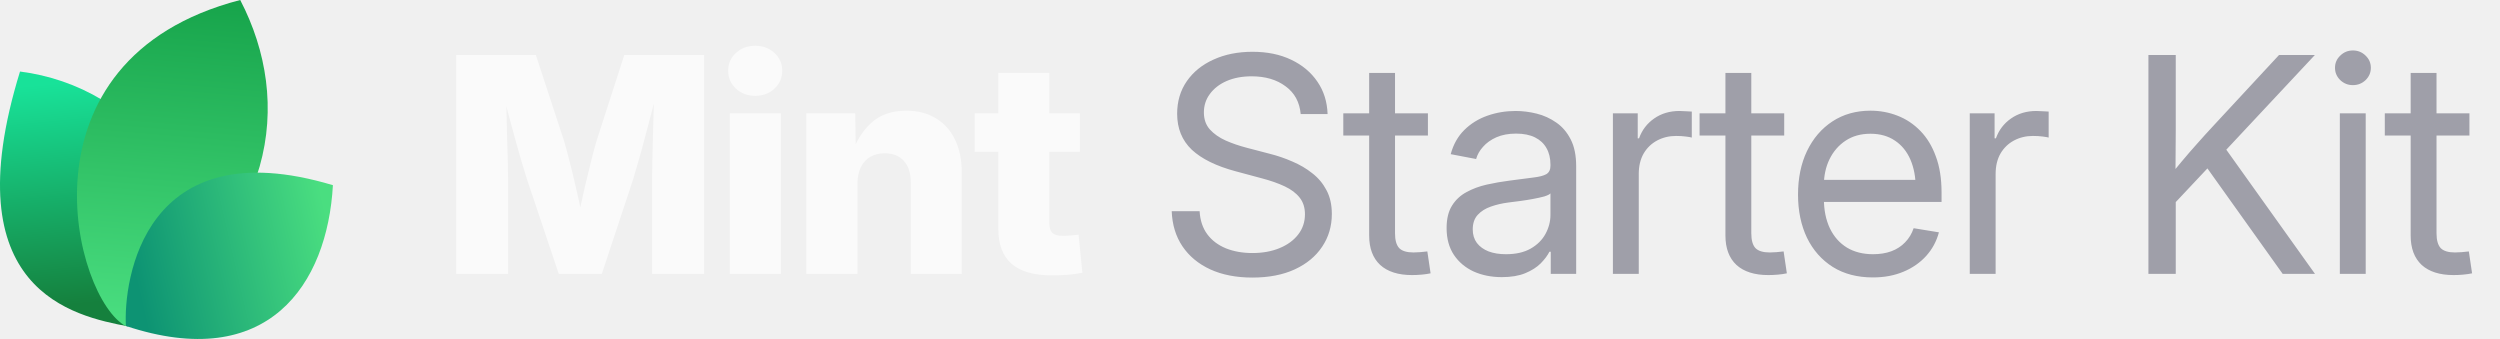
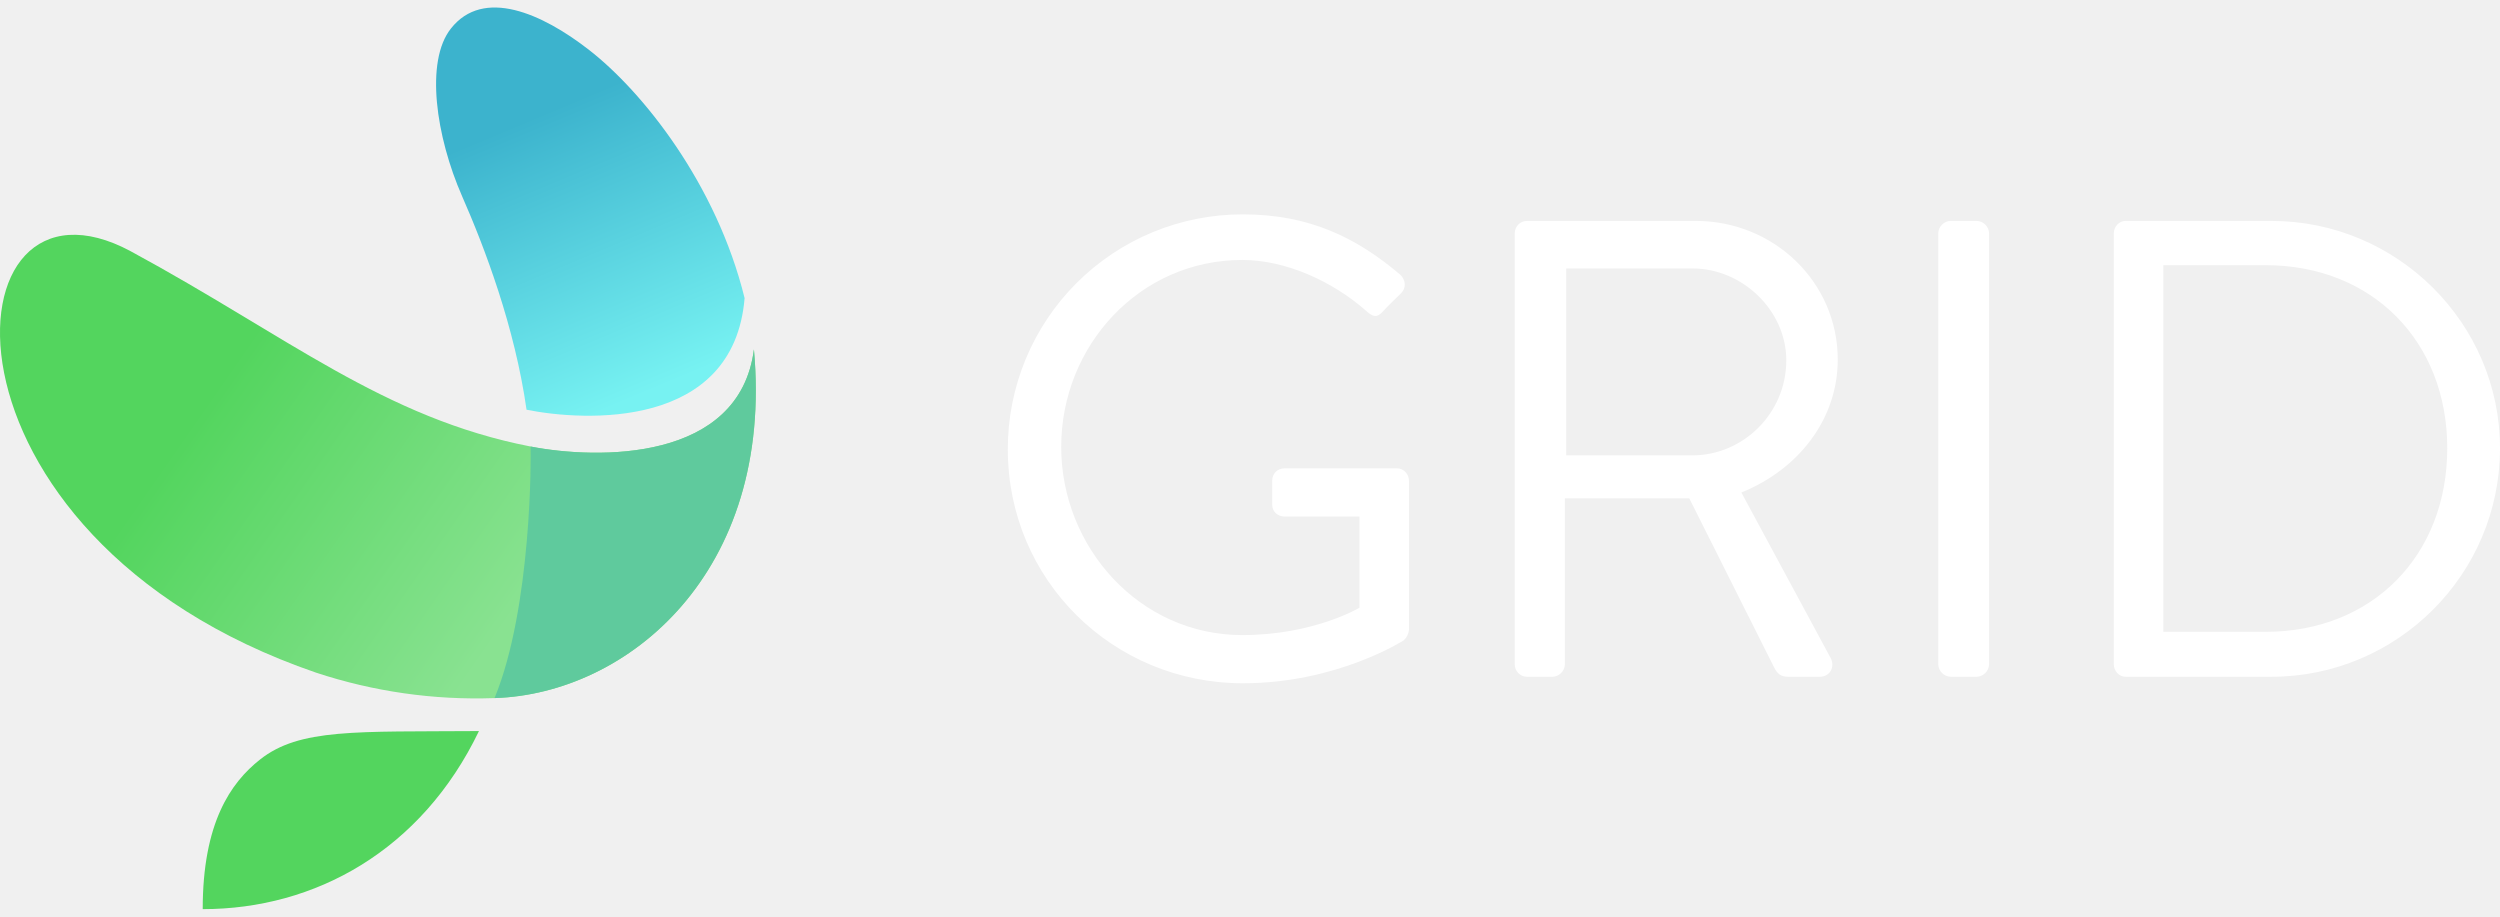
- <svg xmlns="http://www.w3.org/2000/svg" width="177" height="24" viewBox="0 0 177 24" fill="none">
-   <path d="M9.061 23.108C5.268 22.377 -3.391 20.627 1.417 5.064C9.634 6.099 16.973 14.064 9.061 23.108Z" fill="url(#paint0_linear_17557_2145)" />
-   <path d="M8.919 23.094C5.276 21.222 0.784 4.209 17.007 0C20.757 7.193 19.621 16.545 8.919 23.094Z" fill="url(#paint1_linear_17557_2145)" />
-   <path d="M8.914 23.079C8.735 19.882 10.159 9.085 23.57 13.111C23.181 20.123 18.984 26.418 8.914 23.079Z" fill="url(#paint2_linear_17557_2145)" />
-   <path d="M32.301 19.392V3.894H37.938L39.925 9.948C40.036 10.315 40.164 10.787 40.31 11.362C40.462 11.938 40.611 12.552 40.757 13.204C40.91 13.855 41.048 14.483 41.173 15.086C41.305 15.682 41.412 16.192 41.495 16.615H40.695C40.771 16.192 40.871 15.682 40.996 15.086C41.128 14.49 41.267 13.866 41.412 13.214C41.565 12.562 41.714 11.948 41.86 11.373C42.005 10.79 42.133 10.315 42.244 9.948L44.2 3.894H49.848V19.392H46.166V12.704C46.166 12.357 46.173 11.917 46.187 11.383C46.2 10.849 46.214 10.27 46.228 9.646C46.249 9.022 46.266 8.391 46.28 7.753C46.301 7.115 46.311 6.519 46.311 5.964H46.623C46.485 6.561 46.332 7.181 46.166 7.826C45.999 8.471 45.833 9.102 45.666 9.719C45.507 10.336 45.351 10.901 45.198 11.414C45.053 11.928 44.928 12.357 44.824 12.704L42.608 19.392H39.561L37.314 12.704C37.203 12.357 37.072 11.928 36.919 11.414C36.773 10.901 36.614 10.34 36.441 9.729C36.274 9.112 36.104 8.481 35.931 7.836C35.764 7.192 35.608 6.567 35.463 5.964H35.827C35.834 6.512 35.844 7.105 35.858 7.743C35.872 8.374 35.886 9.005 35.9 9.636C35.92 10.26 35.938 10.839 35.952 11.373C35.965 11.907 35.972 12.351 35.972 12.704V19.392H32.301ZM51.668 19.392V8.024H55.288V19.392H51.668ZM53.468 6.786C52.927 6.786 52.473 6.616 52.105 6.276C51.738 5.93 51.554 5.507 51.554 5.007C51.554 4.508 51.738 4.088 52.105 3.749C52.473 3.409 52.927 3.239 53.468 3.239C54.009 3.239 54.463 3.409 54.83 3.749C55.198 4.082 55.382 4.501 55.382 5.007C55.382 5.507 55.198 5.93 54.83 6.276C54.463 6.616 54.009 6.786 53.468 6.786ZM60.708 13.027V19.392H57.088V8.024H60.551L60.593 10.967H60.281C60.593 10.024 61.061 9.268 61.685 8.7C62.309 8.124 63.138 7.836 64.171 7.836C64.975 7.836 65.672 8.017 66.262 8.377C66.851 8.731 67.302 9.234 67.614 9.885C67.933 10.537 68.092 11.307 68.092 12.194V19.392H64.483V12.912C64.483 12.26 64.32 11.754 63.994 11.394C63.675 11.033 63.221 10.853 62.632 10.853C62.25 10.853 61.914 10.936 61.623 11.102C61.332 11.269 61.106 11.515 60.947 11.841C60.787 12.16 60.708 12.555 60.708 13.027ZM76.456 8.024V10.749H69.008V8.024H76.456ZM70.683 5.163H74.292V15.783C74.292 16.102 74.361 16.334 74.5 16.48C74.646 16.625 74.899 16.698 75.259 16.698C75.405 16.698 75.596 16.688 75.831 16.667C76.074 16.646 76.251 16.629 76.362 16.615L76.632 19.309C76.313 19.378 75.963 19.427 75.582 19.455C75.207 19.482 74.836 19.496 74.469 19.496C73.2 19.496 72.25 19.222 71.619 18.674C70.995 18.127 70.683 17.308 70.683 16.22V5.163Z" fill="#FAFAFA" />
-   <path d="M88.667 19.652C87.523 19.652 86.528 19.458 85.682 19.07C84.843 18.681 84.188 18.137 83.716 17.437C83.245 16.736 82.992 15.908 82.957 14.951H84.933C84.968 15.596 85.148 16.14 85.474 16.584C85.8 17.021 86.24 17.354 86.795 17.582C87.35 17.804 87.974 17.915 88.667 17.915C89.388 17.915 90.026 17.801 90.581 17.572C91.143 17.343 91.583 17.024 91.902 16.615C92.228 16.199 92.391 15.717 92.391 15.169C92.391 14.698 92.266 14.306 92.017 13.994C91.767 13.675 91.413 13.408 90.956 13.193C90.498 12.978 89.954 12.787 89.323 12.621L87.502 12.132C86.123 11.765 85.082 11.255 84.382 10.603C83.689 9.944 83.342 9.095 83.342 8.055C83.342 7.174 83.571 6.404 84.028 5.746C84.486 5.087 85.117 4.577 85.921 4.217C86.726 3.849 87.645 3.666 88.678 3.666C89.718 3.666 90.63 3.853 91.413 4.227C92.204 4.602 92.824 5.122 93.275 5.787C93.726 6.446 93.965 7.209 93.993 8.076H92.089C92.013 7.23 91.656 6.574 91.018 6.11C90.387 5.638 89.586 5.403 88.615 5.403C87.95 5.403 87.36 5.513 86.847 5.735C86.341 5.957 85.946 6.262 85.661 6.651C85.377 7.032 85.235 7.469 85.235 7.961C85.235 8.447 85.377 8.849 85.661 9.168C85.946 9.48 86.317 9.74 86.774 9.948C87.232 10.149 87.724 10.319 88.251 10.457L89.884 10.884C90.439 11.023 90.977 11.206 91.496 11.435C92.023 11.657 92.495 11.934 92.911 12.267C93.334 12.593 93.67 12.995 93.92 13.474C94.17 13.945 94.294 14.504 94.294 15.149C94.294 16.015 94.066 16.788 93.608 17.468C93.157 18.148 92.512 18.681 91.673 19.07C90.834 19.458 89.832 19.652 88.667 19.652ZM101.097 8.024V9.594H95.106V8.024H101.097ZM96.937 5.163H98.767V16.521C98.767 17 98.865 17.347 99.059 17.562C99.26 17.77 99.6 17.874 100.078 17.874C100.21 17.874 100.366 17.867 100.546 17.853C100.733 17.832 100.903 17.815 101.056 17.801L101.285 19.351C101.097 19.392 100.886 19.423 100.65 19.444C100.414 19.465 100.189 19.475 99.974 19.475C98.996 19.475 98.244 19.236 97.717 18.758C97.197 18.272 96.937 17.579 96.937 16.677V5.163ZM106.33 19.621C105.595 19.621 104.932 19.489 104.343 19.226C103.754 18.955 103.285 18.564 102.939 18.05C102.592 17.53 102.419 16.896 102.419 16.147C102.419 15.495 102.547 14.965 102.804 14.556C103.06 14.146 103.403 13.828 103.833 13.599C104.263 13.363 104.742 13.186 105.269 13.068C105.796 12.95 106.333 12.857 106.881 12.787C107.574 12.69 108.132 12.617 108.555 12.569C108.978 12.52 109.287 12.441 109.481 12.33C109.675 12.212 109.772 12.014 109.772 11.737V11.654C109.772 11.203 109.679 10.815 109.492 10.489C109.311 10.163 109.041 9.91 108.68 9.729C108.32 9.549 107.872 9.459 107.338 9.459C106.805 9.459 106.34 9.546 105.945 9.719C105.556 9.892 105.241 10.118 104.998 10.395C104.755 10.665 104.593 10.953 104.509 11.258L102.71 10.915C102.897 10.222 103.22 9.65 103.677 9.199C104.135 8.748 104.679 8.412 105.31 8.19C105.941 7.968 106.607 7.857 107.307 7.857C107.8 7.857 108.295 7.92 108.795 8.044C109.301 8.169 109.765 8.381 110.188 8.679C110.611 8.97 110.951 9.369 111.208 9.875C111.464 10.374 111.593 11.005 111.593 11.768V19.392H109.793V17.822H109.7C109.568 18.085 109.363 18.359 109.086 18.643C108.809 18.921 108.444 19.153 107.994 19.34C107.543 19.527 106.988 19.621 106.33 19.621ZM106.621 17.998C107.321 17.998 107.904 17.867 108.368 17.603C108.84 17.333 109.19 16.986 109.419 16.563C109.654 16.133 109.772 15.682 109.772 15.211V13.692C109.703 13.769 109.554 13.841 109.325 13.911C109.096 13.973 108.829 14.032 108.524 14.088C108.226 14.143 107.921 14.192 107.609 14.233C107.304 14.275 107.033 14.309 106.798 14.337C106.354 14.393 105.938 14.49 105.549 14.628C105.168 14.76 104.86 14.954 104.624 15.211C104.388 15.467 104.27 15.811 104.27 16.241C104.27 16.615 104.367 16.934 104.561 17.198C104.762 17.461 105.04 17.662 105.393 17.801C105.747 17.933 106.156 17.998 106.621 17.998ZM114.193 19.392V8.024H115.951V9.792H116.045C116.253 9.209 116.61 8.741 117.116 8.388C117.622 8.034 118.219 7.857 118.905 7.857C119.058 7.857 119.217 7.864 119.384 7.878C119.55 7.885 119.682 7.892 119.779 7.899V9.74C119.716 9.719 119.578 9.695 119.363 9.667C119.155 9.639 118.922 9.625 118.666 9.625C118.174 9.625 117.726 9.733 117.324 9.948C116.922 10.163 116.603 10.471 116.367 10.874C116.138 11.276 116.024 11.758 116.024 12.319V19.392H114.193ZM126.322 8.024V9.594H120.33V8.024H126.322ZM122.161 5.163H123.992V16.521C123.992 17 124.089 17.347 124.283 17.562C124.484 17.77 124.824 17.874 125.302 17.874C125.434 17.874 125.59 17.867 125.77 17.853C125.958 17.832 126.127 17.815 126.28 17.801L126.509 19.351C126.322 19.392 126.11 19.423 125.874 19.444C125.639 19.465 125.413 19.475 125.198 19.475C124.221 19.475 123.468 19.236 122.941 18.758C122.421 18.272 122.161 17.579 122.161 16.677V5.163ZM132.604 19.642C131.502 19.642 130.555 19.396 129.765 18.903C128.974 18.404 128.364 17.714 127.934 16.834C127.511 15.946 127.3 14.927 127.3 13.775C127.3 12.611 127.511 11.584 127.934 10.697C128.364 9.802 128.964 9.102 129.734 8.596C130.51 8.089 131.408 7.836 132.428 7.836C133.1 7.836 133.738 7.954 134.341 8.19C134.952 8.426 135.489 8.783 135.954 9.261C136.425 9.74 136.793 10.343 137.056 11.071C137.327 11.792 137.462 12.645 137.462 13.63V14.296H128.433V12.735H136.463L135.631 13.297C135.631 12.541 135.506 11.876 135.257 11.3C135.007 10.725 134.643 10.277 134.165 9.958C133.686 9.632 133.107 9.469 132.428 9.469C131.748 9.469 131.162 9.632 130.67 9.958C130.177 10.284 129.796 10.725 129.526 11.279C129.262 11.827 129.13 12.441 129.13 13.12V14.046C129.13 14.864 129.273 15.572 129.557 16.168C129.841 16.757 130.243 17.211 130.763 17.53C131.283 17.842 131.901 17.998 132.615 17.998C133.093 17.998 133.523 17.929 133.905 17.79C134.293 17.645 134.619 17.433 134.882 17.156C135.153 16.879 135.354 16.546 135.486 16.157L137.275 16.449C137.108 17.08 136.81 17.634 136.38 18.113C135.95 18.591 135.413 18.966 134.768 19.236C134.123 19.507 133.402 19.642 132.604 19.642ZM139.459 19.392V8.024H141.217V9.792H141.311C141.519 9.209 141.876 8.741 142.382 8.388C142.888 8.034 143.485 7.857 144.171 7.857C144.324 7.857 144.483 7.864 144.649 7.878C144.816 7.885 144.948 7.892 145.045 7.899V9.74C144.982 9.719 144.844 9.695 144.629 9.667C144.421 9.639 144.188 9.625 143.932 9.625C143.439 9.625 142.992 9.733 142.59 9.948C142.188 10.163 141.869 10.471 141.633 10.874C141.404 11.276 141.29 11.758 141.29 12.319V19.392H139.459ZM153.429 14.961V12.715C153.783 12.257 154.136 11.82 154.49 11.404C154.844 10.981 155.204 10.565 155.572 10.156C155.939 9.74 156.314 9.327 156.695 8.918L161.355 3.894H163.893L157.277 10.967H157.184L153.429 14.961ZM152.108 19.392V3.894H154.043V9.241L154.022 12.559L154.043 13.505V19.392H152.108ZM161.615 19.392L155.967 11.477L157.173 9.969L163.903 19.392H161.615ZM165.661 19.392V8.024H167.492V19.392H165.661ZM166.587 6.027C166.24 6.027 165.942 5.909 165.692 5.673C165.443 5.43 165.318 5.139 165.318 4.799C165.318 4.459 165.443 4.172 165.692 3.936C165.942 3.693 166.24 3.572 166.587 3.572C166.934 3.572 167.232 3.693 167.482 3.936C167.731 4.172 167.856 4.459 167.856 4.799C167.856 5.139 167.731 5.43 167.482 5.673C167.232 5.909 166.934 6.027 166.587 6.027ZM174.836 8.024V9.594H168.844V8.024H174.836ZM170.675 5.163H172.506V16.521C172.506 17 172.603 17.347 172.797 17.562C172.998 17.77 173.338 17.874 173.816 17.874C173.948 17.874 174.104 17.867 174.284 17.853C174.472 17.832 174.641 17.815 174.794 17.801L175.023 19.351C174.836 19.392 174.624 19.423 174.388 19.444C174.153 19.465 173.927 19.475 173.712 19.475C172.735 19.475 171.982 19.236 171.455 18.758C170.935 18.272 170.675 17.579 170.675 16.677V5.163Z" fill="#9F9FA9" />
+ <svg xmlns="http://www.w3.org/2000/svg" viewBox="0 0 120 44" fill="none">
+   <path d="M101.463 31.891V11.198c0-.313.25-.594.563-.594h7.002c6.033 0 10.972 4.907 10.972 10.91 0 6.064-4.939 10.971-10.972 10.971h-7.002c-.313 0-.563-.281-.563-.594Zm2.376-1.563h4.907c5.127 0 8.722-3.657 8.722-8.815 0-5.126-3.595-8.784-8.722-8.784h-4.907v17.6ZM93.037 31.892V11.198c0-.313.281-.594.594-.594h1.25c.313 0 .594.281.594.594v20.694a.615.615 0 0 1-.594.593h-1.25a.615.615 0 0 1-.594-.593ZM72.707 31.891V11.198c0-.313.25-.594.594-.594h8.096c3.751 0 6.815 2.938 6.815 6.658 0 2.876-1.907 5.283-4.627 6.377l4.283 7.94c.219.406 0 .906-.531.906h-1.5c-.376 0-.532-.156-.689-.468l-4.063-8.097h-5.971v7.971a.615.615 0 0 1-.594.594h-1.219a.594.594 0 0 1-.594-.594Zm2.47-10.034h6.064c2.407 0 4.501-2 4.501-4.564 0-2.376-2.094-4.407-4.501-4.407h-6.064v8.971ZM48.375 21.576A11.26 11.26 0 0 1 59.66 10.29c3.157 0 5.439 1.094 7.565 2.907.25.25.28.625.03.875-.28.282-.624.594-.874.876-.282.312-.47.281-.813-.032-1.594-1.406-3.845-2.438-5.94-2.438-4.938 0-8.69 4.127-8.69 8.972 0 4.814 3.752 9.034 8.69 9.034 3.439 0 5.627-1.313 5.627-1.313v-4.377H61.66c-.343 0-.594-.25-.594-.562v-1.157c0-.344.25-.594.594-.594h5.408c.313 0 .563.282.563.594v7.159a.772.772 0 0 1-.25.5s-3.189 2.063-7.721 2.063c-6.252 0-11.285-4.97-11.285-11.222Z" fill="#fff" />
+   <path d="M36.19 16.768c-.689 5.408-7.508 5.292-10.72 4.665-7.051-1.372-11.66-5.292-19.18-9.364-8.965-4.846-10.242 13.647 8.874 20.216a24.518 24.518 0 0 0 8.564 1.224c6.399-.2 13.438-6.026 12.461-16.741Z" fill="url(#a)" />
+   <path d="M22.99 35.091c-5.908.042-8.608-.14-10.514 1.37-1.406 1.113-2.746 3.038-2.746 7.178 5.387 0 10.5-2.81 13.26-8.548Z" fill="#53D55E" />
+   <path d="M35.74 14.306c-1.351-5.483-4.9-9.92-7.476-11.918-2.252-1.75-5.062-2.994-6.62-1.019-1.25 1.58-.717 5.188.536 8.048 1.093 2.486 2.531 6.282 3.094 10.25 2.766.557 9.948.964 10.467-5.361Z" fill="url(#b)" />
+   <path d="M36.188 16.768c-.688 5.408-7.507 5.292-10.72 4.665.024.368.066 7.722-1.73 12.075 6.387-.199 13.427-6.025 12.45-16.74Z" fill="#5FCA9D" />
  <defs>
-     <linearGradient id="paint0_linear_17557_2145" x1="3.776" y1="5.916" x2="5.232" y2="21.559" gradientUnits="userSpaceOnUse">
-       <stop stop-color="#18E299" />
-       <stop offset="1" stop-color="#15803D" />
+     <linearGradient id="a" x1="25.608" y1="28.054" x2="10.909" y2="17.838" gradientUnits="userSpaceOnUse">
+       <stop stop-color="#89E291" />
+       <stop offset="1" stop-color="#53D55E" />
    </linearGradient>
-     <linearGradient id="paint1_linear_17557_2145" x1="12.171" y1="-0.718" x2="10.19" y2="22.983" gradientUnits="userSpaceOnUse">
-       <stop stop-color="#16A34A" />
-       <stop offset="1" stop-color="#4ADE80" />
-     </linearGradient>
-     <linearGradient id="paint2_linear_17557_2145" x1="23.133" y1="15.353" x2="9.338" y2="18.52" gradientUnits="userSpaceOnUse">
-       <stop stop-color="#4ADE80" />
-       <stop offset="1" stop-color="#0D9373" />
+     <linearGradient id="b" x1="28.289" y1="20.014" x2="22.762" y2="6.816" gradientUnits="userSpaceOnUse">
+       <stop stop-color="#77F2F2" />
+       <stop offset="1" stop-color="#3CB3CD" />
    </linearGradient>
  </defs>
</svg>
